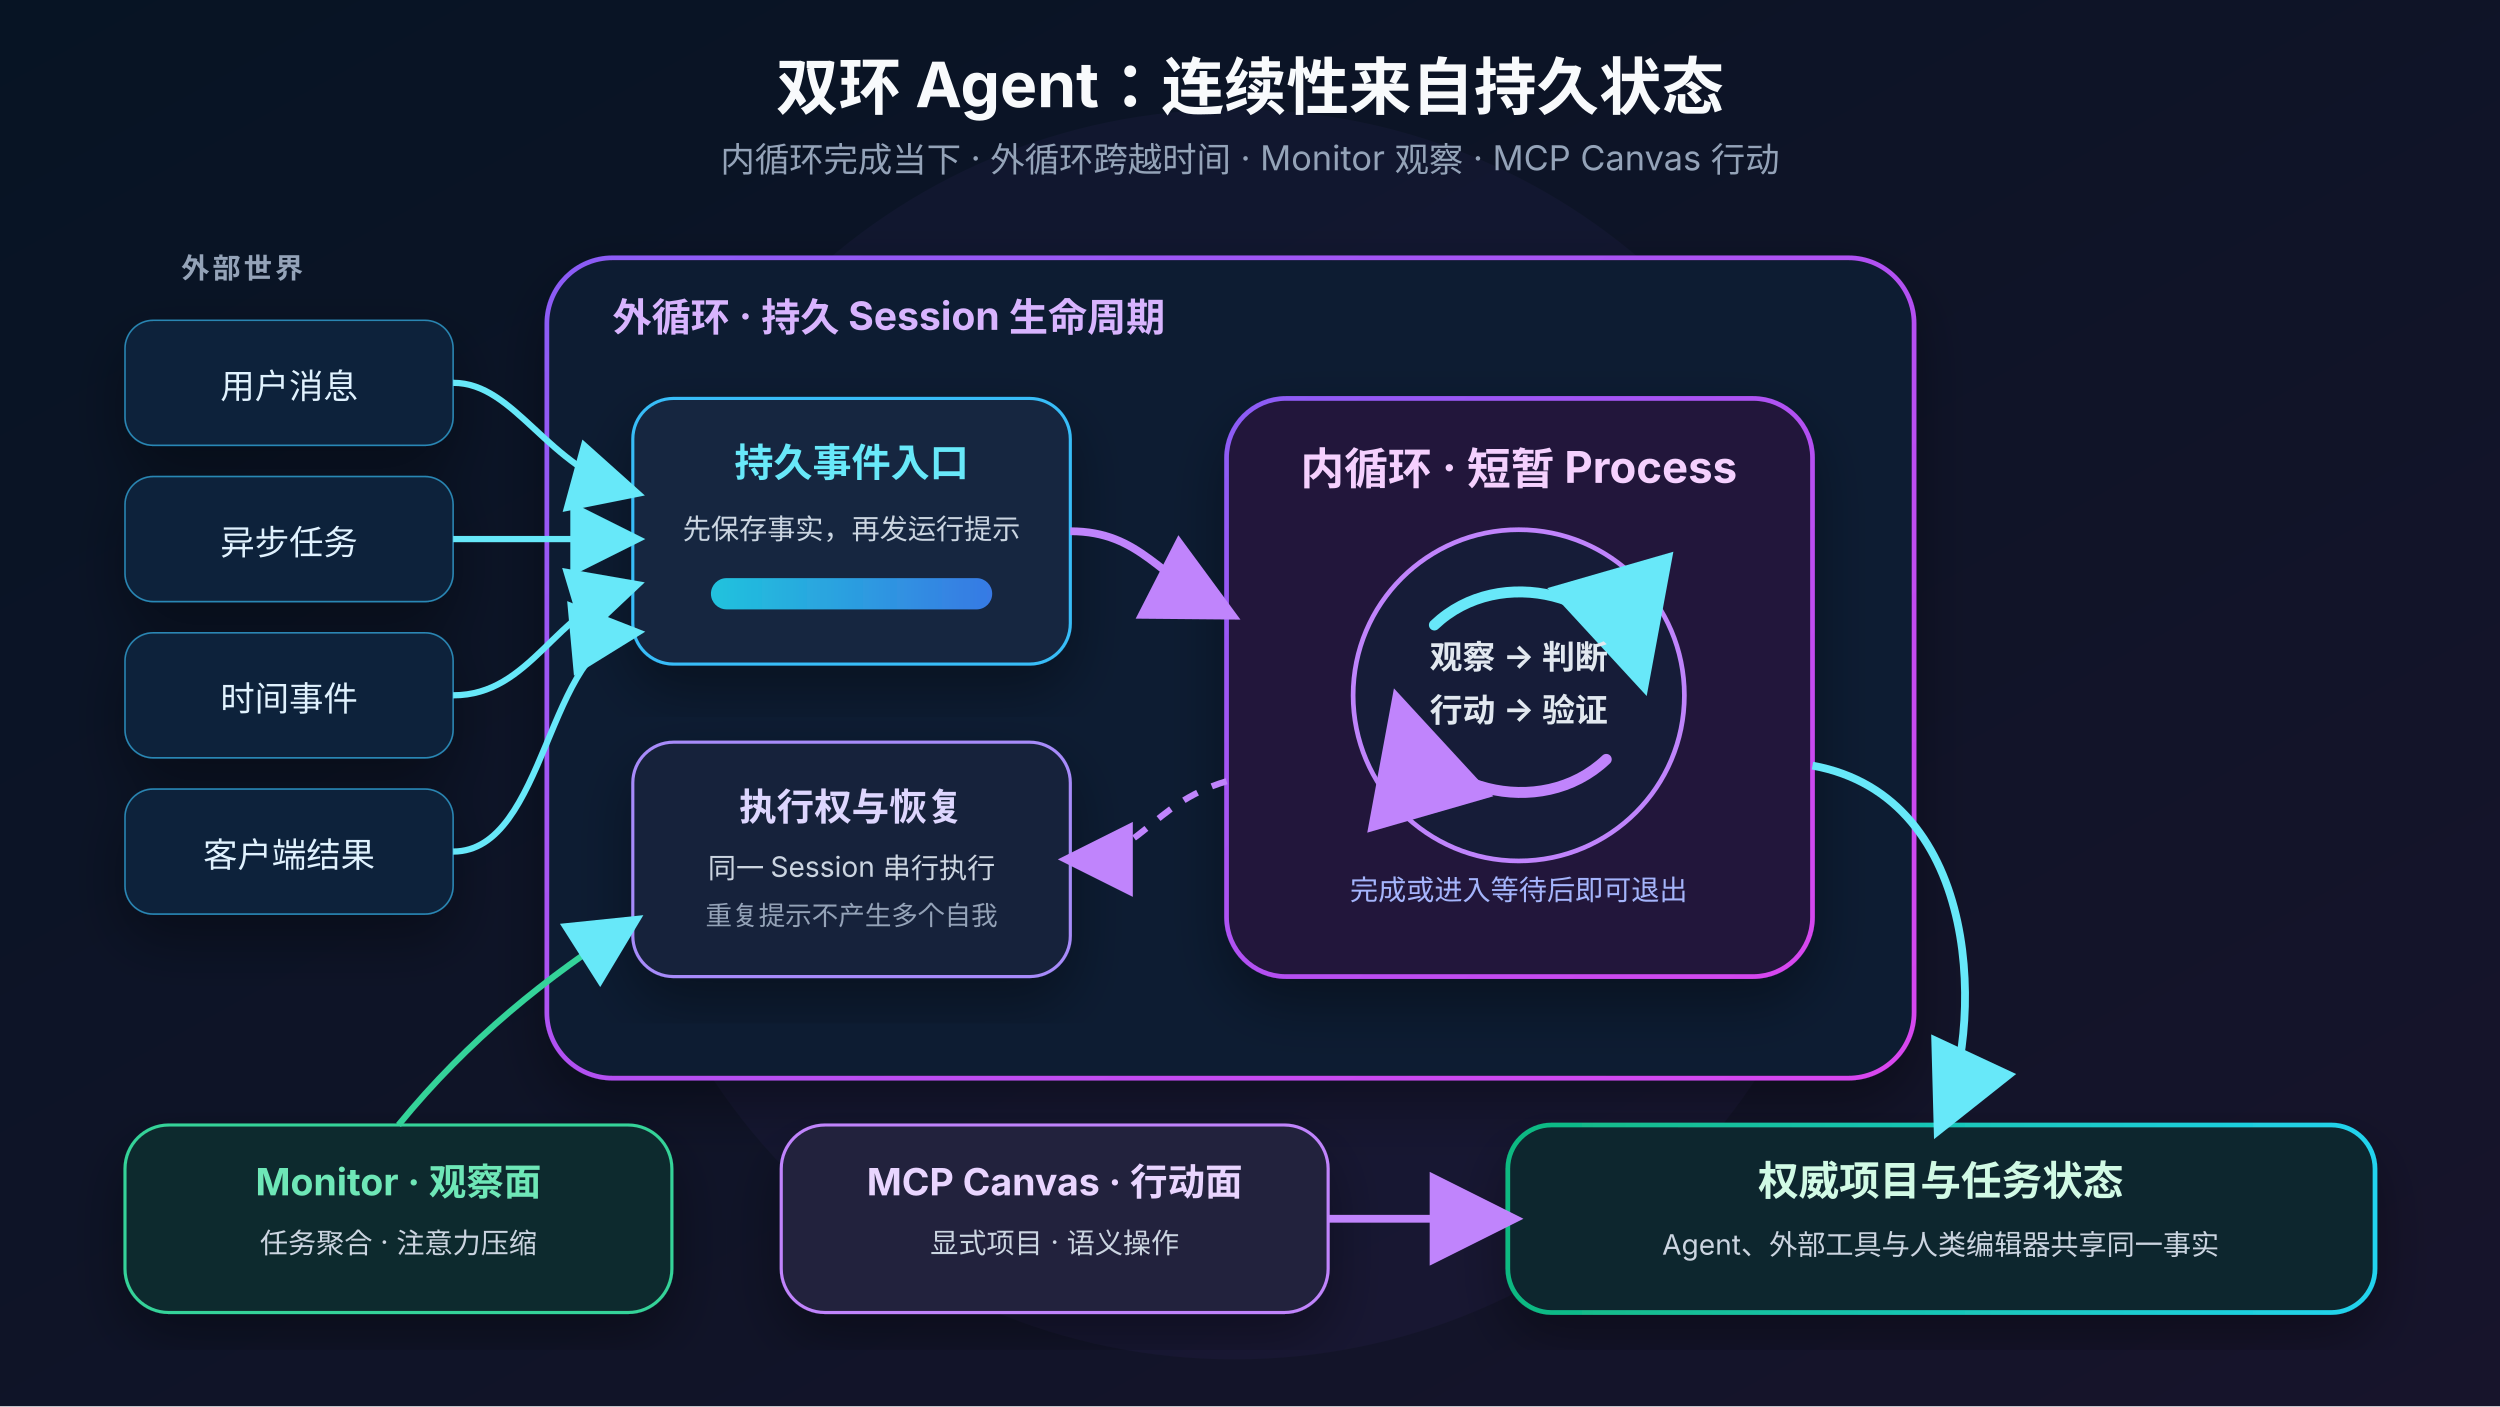
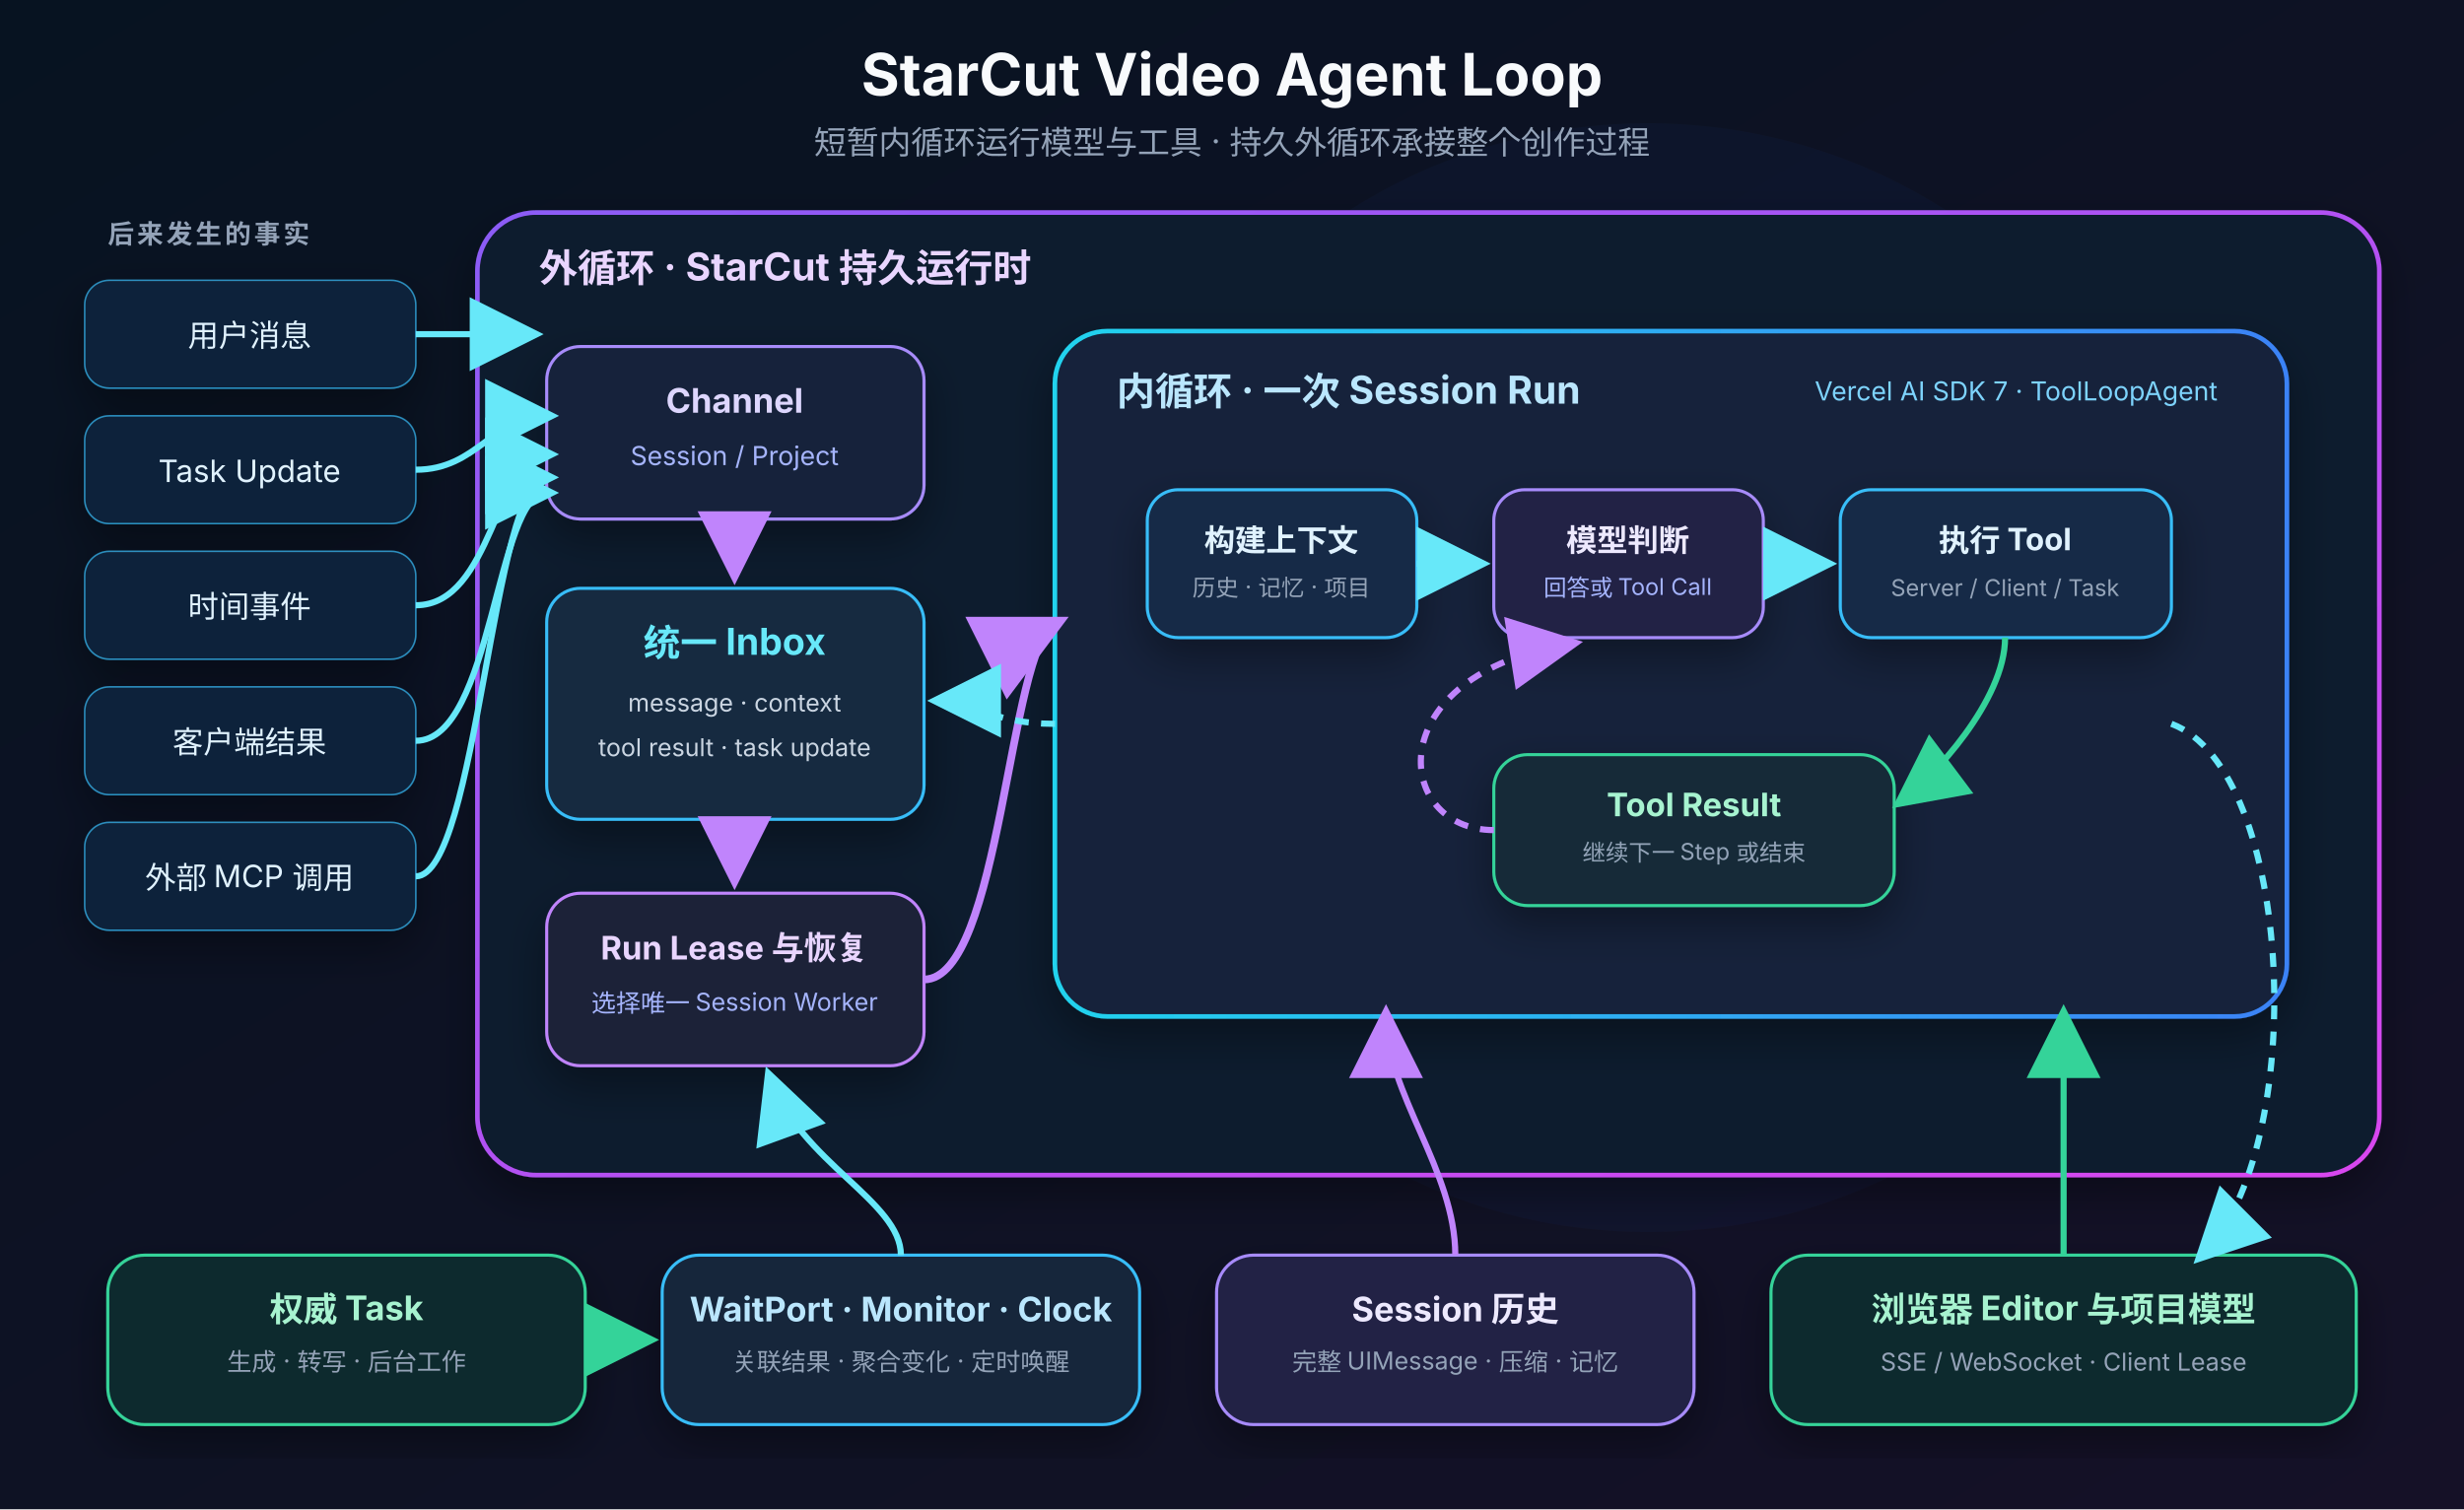
- <svg xmlns="http://www.w3.org/2000/svg" width="1600" height="900" viewBox="0 0 1600 900" role="img" aria-labelledby="title desc">
+ <svg xmlns="http://www.w3.org/2000/svg" width="1600" height="980" viewBox="0 0 1600 980" role="img" aria-labelledby="title desc">
  <defs>
    <linearGradient id="bg" x1="0" y1="0" x2="1" y2="1">
-       <stop offset="0" stop-color="#071424" />
-       <stop offset="1" stop-color="#17142b" />
+       <stop offset="0" stop-color="#071321" />
+       <stop offset="1" stop-color="#151127" />
    </linearGradient>
-     <linearGradient id="blue" x1="0" y1="0" x2="1" y2="0">
+     <linearGradient id="cyan" x1="0" y1="0" x2="1" y2="0">
      <stop offset="0" stop-color="#22d3ee" />
      <stop offset="1" stop-color="#3b82f6" />
    </linearGradient>
    <linearGradient id="violet" x1="0" y1="0" x2="1" y2="1">
      <stop offset="0" stop-color="#8b5cf6" />
      <stop offset="1" stop-color="#d946ef" />
    </linearGradient>
-     <linearGradient id="green" x1="0" y1="0" x2="1" y2="0">
-       <stop offset="0" stop-color="#10b981" />
-       <stop offset="1" stop-color="#22d3ee" />
-     </linearGradient>
    <filter id="shadow" x="-20%" y="-20%" width="140%" height="140%">
-       <feDropShadow dx="0" dy="16" stdDeviation="18" flood-color="#000" flood-opacity="0.35" />
+       <feDropShadow dx="0" dy="12" stdDeviation="14" flood-color="#000" flood-opacity="0.35" />
    </filter>
-     <marker id="arrowBlue" markerWidth="12" markerHeight="12" refX="10" refY="6" orient="auto">
+     <marker id="arrowCyan" markerWidth="12" markerHeight="12" refX="10" refY="6" orient="auto">
      <path d="M0 0L12 6L0 12Z" fill="#67e8f9" />
    </marker>
    <marker id="arrowViolet" markerWidth="12" markerHeight="12" refX="10" refY="6" orient="auto">
      <path d="M0 0L12 6L0 12Z" fill="#c084fc" />
    </marker>
+     <marker id="arrowGreen" markerWidth="12" markerHeight="12" refX="10" refY="6" orient="auto">
+       <path d="M0 0L12 6L0 12Z" fill="#34d399" />
+     </marker>
  </defs>
-   <rect width="1600" height="900" fill="url(#bg)" />
-   <circle cx="790" cy="470" r="400" fill="#8b5cf6" opacity="0.045" />
-   <text x="800" y="70" text-anchor="middle" fill="#f8fafc" font-size="40" font-weight="700" font-family="Inter, PingFang SC, sans-serif">双环 Agent：连续性来自持久状态</text>
-   <text x="800" y="110" text-anchor="middle" fill="#94a3b8" font-size="22" font-family="Inter, PingFang SC, sans-serif">内循环完成当下 · 外循环跨越时间 · Monitor 观察 · MCP Canvas 行动</text>
+   <rect width="1600" height="980" fill="url(#bg)" />
+   <circle cx="1070" cy="440" r="360" fill="#2563eb" opacity="0.04" />
+   <text x="800" y="62" text-anchor="middle" fill="#f8fafc" font-size="38" font-weight="700" font-family="Inter, PingFang SC, sans-serif">StarCut Video Agent Loop</text>
+   <text x="800" y="100" text-anchor="middle" fill="#94a3b8" font-size="21" font-family="Inter, PingFang SC, sans-serif">短暂内循环运行模型与工具 · 持久外循环承接整个创作过程</text>
  <g font-family="Inter, PingFang SC, sans-serif">
-     <text x="116" y="178" fill="#94a3b8" font-size="18" font-weight="700" letter-spacing="2">外部世界</text>
+     <text x="70" y="158" fill="#94a3b8" font-size="17" font-weight="700" letter-spacing="2">后来发生的事实</text>
    <g filter="url(#shadow)">
-       <rect x="80" y="205" width="210" height="80" rx="18" fill="#10233a" stroke="#38bdf8" stroke-opacity="0.65" />
-       <rect x="80" y="305" width="210" height="80" rx="18" fill="#10233a" stroke="#38bdf8" stroke-opacity="0.65" />
-       <rect x="80" y="405" width="210" height="80" rx="18" fill="#10233a" stroke="#38bdf8" stroke-opacity="0.65" />
-       <rect x="80" y="505" width="210" height="80" rx="18" fill="#10233a" stroke="#38bdf8" stroke-opacity="0.65" />
+       <rect x="55" y="182" width="215" height="70" rx="16" fill="#10243a" stroke="#38bdf8" stroke-opacity="0.7" />
+       <rect x="55" y="270" width="215" height="70" rx="16" fill="#10243a" stroke="#38bdf8" stroke-opacity="0.7" />
+       <rect x="55" y="358" width="215" height="70" rx="16" fill="#10243a" stroke="#38bdf8" stroke-opacity="0.7" />
+       <rect x="55" y="446" width="215" height="70" rx="16" fill="#10243a" stroke="#38bdf8" stroke-opacity="0.7" />
+       <rect x="55" y="534" width="215" height="70" rx="16" fill="#10243a" stroke="#38bdf8" stroke-opacity="0.7" />
    </g>
-     <text x="185" y="255" text-anchor="middle" fill="#e0f2fe" font-size="22">用户消息</text>
-     <text x="185" y="355" text-anchor="middle" fill="#e0f2fe" font-size="22">异步任务</text>
-     <text x="185" y="455" text-anchor="middle" fill="#e0f2fe" font-size="22">时间事件</text>
-     <text x="185" y="555" text-anchor="middle" fill="#e0f2fe" font-size="22">客户端结果</text>
+     <text x="162" y="225" text-anchor="middle" fill="#e0f2fe" font-size="20">用户消息</text>
+     <text x="162" y="313" text-anchor="middle" fill="#e0f2fe" font-size="20">Task Update</text>
+     <text x="162" y="401" text-anchor="middle" fill="#e0f2fe" font-size="20">时间事件</text>
+     <text x="162" y="489" text-anchor="middle" fill="#e0f2fe" font-size="20">客户端结果</text>
+     <text x="162" y="577" text-anchor="middle" fill="#e0f2fe" font-size="20">外部 MCP 调用</text>
  </g>
  <g filter="url(#shadow)">
-     <rect x="350" y="165" width="875" height="525" rx="42" fill="#111b31" stroke="url(#violet)" stroke-width="3" />
+     <rect x="310" y="138" width="1235" height="625" rx="38" fill="#111a2e" stroke="url(#violet)" stroke-width="3" />
  </g>
-   <text x="392" y="212" fill="#d8b4fe" font-size="25" font-weight="700" font-family="Inter, PingFang SC, sans-serif">外循环 · 持久 Session 生命周期</text>
+   <text x="350" y="183" fill="#e9d5ff" font-size="25" font-weight="700" font-family="Inter, PingFang SC, sans-serif">外循环 · StarCut 持久运行时</text>
  <g font-family="Inter, PingFang SC, sans-serif" filter="url(#shadow)">
-     <rect x="405" y="255" width="280" height="170" rx="26" fill="#152741" stroke="#38bdf8" stroke-width="2" />
-     <text x="545" y="305" text-anchor="middle" fill="#67e8f9" font-size="25" font-weight="700">持久事件入口</text>
-     <text x="545" y="345" text-anchor="middle" fill="#cbd5e1" font-size="18">先保存事实，再发运行提示</text>
-     <rect x="455" y="370" width="180" height="20" rx="10" fill="url(#blue)" opacity="0.9" />
+     <rect x="355" y="225" width="245" height="112" rx="22" fill="#18243b" stroke="#a78bfa" stroke-width="2" />
+     <text x="477" y="268" text-anchor="middle" fill="#ddd6fe" font-size="22" font-weight="700">Channel</text>
+     <text x="477" y="302" text-anchor="middle" fill="#a5b4fc" font-size="17">Session / Project</text>
+     <rect x="355" y="382" width="245" height="150" rx="22" fill="#122941" stroke="#38bdf8" stroke-width="2" />
+     <text x="477" y="426" text-anchor="middle" fill="#67e8f9" font-size="24" font-weight="700">统一 Inbox</text>
+     <text x="477" y="462" text-anchor="middle" fill="#cbd5e1" font-size="16">message · context</text>
+     <text x="477" y="491" text-anchor="middle" fill="#cbd5e1" font-size="16">tool result · task update</text>
+     <rect x="355" y="580" width="245" height="112" rx="22" fill="#1b2238" stroke="#c084fc" stroke-width="2" />
+     <text x="477" y="623" text-anchor="middle" fill="#e9d5ff" font-size="21" font-weight="700">Run Lease 与恢复</text>
+     <text x="477" y="657" text-anchor="middle" fill="#a5b4fc" font-size="16">选择唯一 Session Worker</text>
  </g>
+   <g filter="url(#shadow)">
+     <rect x="685" y="215" width="800" height="445" rx="34" fill="#13233b" stroke="url(#cyan)" stroke-width="3" />
+   </g>
+   <text x="725" y="263" fill="#bae6fd" font-size="25" font-weight="700" font-family="Inter, PingFang SC, sans-serif">内循环 · 一次 Session Run</text>
+   <text x="1440" y="260" text-anchor="end" fill="#7dd3fc" font-size="17" font-family="Inter, PingFang SC, sans-serif">Vercel AI SDK 7 · ToolLoopAgent</text>
  <g font-family="Inter, PingFang SC, sans-serif" filter="url(#shadow)">
-     <rect x="405" y="475" width="280" height="150" rx="26" fill="#18223b" stroke="#a78bfa" stroke-width="2" />
-     <text x="545" y="525" text-anchor="middle" fill="#ddd6fe" font-size="24" font-weight="700">执行权与恢复</text>
-     <text x="545" y="562" text-anchor="middle" fill="#cbd5e1" font-size="18">同一 Session 串行执行</text>
-     <text x="545" y="592" text-anchor="middle" fill="#94a3b8" font-size="17">重复提示不产生多个自我</text>
+     <rect x="745" y="318" width="175" height="96" rx="20" fill="#172b46" stroke="#38bdf8" stroke-width="2" />
+     <rect x="970" y="318" width="175" height="96" rx="20" fill="#202044" stroke="#a78bfa" stroke-width="2" />
+     <rect x="1195" y="318" width="215" height="96" rx="20" fill="#172b46" stroke="#38bdf8" stroke-width="2" />
+     <text x="832" y="358" text-anchor="middle" fill="#e0f2fe" font-size="20" font-weight="700">构建上下文</text>
+     <text x="832" y="387" text-anchor="middle" fill="#94a3b8" font-size="15">历史 · 记忆 · 项目</text>
+     <text x="1057" y="358" text-anchor="middle" fill="#ede9fe" font-size="20" font-weight="700">模型判断</text>
+     <text x="1057" y="387" text-anchor="middle" fill="#a5b4fc" font-size="15">回答或 Tool Call</text>
+     <text x="1302" y="358" text-anchor="middle" fill="#e0f2fe" font-size="20" font-weight="700">执行 Tool</text>
+     <text x="1302" y="387" text-anchor="middle" fill="#94a3b8" font-size="15">Server / Client / Task</text>
+     <rect x="970" y="490" width="260" height="98" rx="22" fill="#142c38" stroke="#34d399" stroke-width="2" />
+     <text x="1100" y="530" text-anchor="middle" fill="#a7f3d0" font-size="21" font-weight="700">Tool Result</text>
+     <text x="1100" y="559" text-anchor="middle" fill="#94a3b8" font-size="15">继续下一 Step 或结束</text>
  </g>
+   <path d="M920 366H960" fill="none" stroke="#67e8f9" stroke-width="4" marker-end="url(#arrowCyan)" />
+   <path d="M1145 366H1185" fill="none" stroke="#67e8f9" stroke-width="4" marker-end="url(#arrowCyan)" />
+   <path d="M1302 414C1302 455 1255 505 1235 520" fill="none" stroke="#34d399" stroke-width="4" marker-end="url(#arrowGreen)" />
+   <path d="M970 539C905 539 894 438 1020 418" fill="none" stroke="#c084fc" stroke-width="4" stroke-dasharray="9 8" marker-end="url(#arrowViolet)" />
+   <path d="M270 217H345" fill="none" stroke="#67e8f9" stroke-width="4" marker-end="url(#arrowCyan)" />
+   <path d="M270 305C310 305 320 270 355 270" fill="none" stroke="#67e8f9" stroke-width="4" marker-end="url(#arrowCyan)" />
+   <path d="M270 393C320 393 322 295 355 295" fill="none" stroke="#67e8f9" stroke-width="4" marker-end="url(#arrowCyan)" />
+   <path d="M270 481C320 481 322 320 355 320" fill="none" stroke="#67e8f9" stroke-width="4" marker-end="url(#arrowCyan)" />
+   <path d="M270 569C310 569 320 310 355 310" fill="none" stroke="#67e8f9" stroke-width="4" marker-end="url(#arrowCyan)" />
+   <path d="M477 337V372" fill="none" stroke="#c084fc" stroke-width="4" marker-end="url(#arrowViolet)" />
+   <path d="M477 532V570" fill="none" stroke="#c084fc" stroke-width="4" marker-end="url(#arrowViolet)" />
+   <path d="M600 636C650 636 655 420 685 405" fill="none" stroke="#c084fc" stroke-width="5" marker-end="url(#arrowViolet)" />
+   <path d="M685 470C642 470 633 455 610 455" fill="none" stroke="#67e8f9" stroke-width="4" stroke-dasharray="9 8" marker-end="url(#arrowCyan)" />
  <g font-family="Inter, PingFang SC, sans-serif" filter="url(#shadow)">
-     <rect x="785" y="255" width="375" height="370" rx="38" fill="#21193b" stroke="url(#violet)" stroke-width="3" />
-     <text x="972" y="310" text-anchor="middle" fill="#f5d0fe" font-size="28" font-weight="700">内循环 · 短暂 Process</text>
-     <circle cx="972" cy="445" r="106" fill="#141e37" stroke="#c084fc" stroke-width="3" />
-     <path d="M918 400 C960 360 1035 380 1050 432" fill="none" stroke="#67e8f9" stroke-width="7" stroke-linecap="round" marker-end="url(#arrowBlue)" />
-     <path d="M1028 486 C986 526 911 506 896 454" fill="none" stroke="#c084fc" stroke-width="7" stroke-linecap="round" marker-end="url(#arrowViolet)" />
-     <text x="972" y="428" text-anchor="middle" fill="#e2e8f0" font-size="21" font-weight="700">观察 → 判断</text>
-     <text x="972" y="462" text-anchor="middle" fill="#e2e8f0" font-size="21" font-weight="700">行动 → 验证</text>
-     <text x="972" y="576" text-anchor="middle" fill="#a5b4fc" font-size="18">完成或进入等待后即可退出</text>
+     <rect x="70" y="815" width="310" height="110" rx="24" fill="#102a2d" stroke="#34d399" stroke-width="2" />
+     <text x="225" y="858" text-anchor="middle" fill="#a7f3d0" font-size="22" font-weight="700">权威 Task</text>
+     <text x="225" y="890" text-anchor="middle" fill="#94a3b8" font-size="16">生成 · 转写 · 后台工作</text>
+     <rect x="430" y="815" width="310" height="110" rx="24" fill="#15263b" stroke="#38bdf8" stroke-width="2" />
+     <text x="585" y="858" text-anchor="middle" fill="#bae6fd" font-size="22" font-weight="700">WaitPort · Monitor · Clock</text>
+     <text x="585" y="890" text-anchor="middle" fill="#94a3b8" font-size="16">关联结果 · 聚合变化 · 定时唤醒</text>
+     <rect x="790" y="815" width="310" height="110" rx="24" fill="#202044" stroke="#a78bfa" stroke-width="2" />
+     <text x="945" y="858" text-anchor="middle" fill="#ede9fe" font-size="22" font-weight="700">Session 历史</text>
+     <text x="945" y="890" text-anchor="middle" fill="#94a3b8" font-size="16">完整 UIMessage · 压缩 · 记忆</text>
+     <rect x="1150" y="815" width="380" height="110" rx="24" fill="#102a2d" stroke="#34d399" stroke-width="2" />
+     <text x="1340" y="858" text-anchor="middle" fill="#a7f3d0" font-size="22" font-weight="700">浏览器 Editor 与项目模型</text>
+     <text x="1340" y="890" text-anchor="middle" fill="#94a3b8" font-size="16">SSE / WebSocket · Client Lease</text>
  </g>
-   <path d="M290 245 C330 245 350 300 405 315" fill="none" stroke="#67e8f9" stroke-width="4" marker-end="url(#arrowBlue)" />
-   <path d="M290 345 C340 345 355 345 405 345" fill="none" stroke="#67e8f9" stroke-width="4" marker-end="url(#arrowBlue)" />
-   <path d="M290 445 C340 445 355 390 405 375" fill="none" stroke="#67e8f9" stroke-width="4" marker-end="url(#arrowBlue)" />
-   <path d="M290 545 C350 545 350 410 405 405" fill="none" stroke="#67e8f9" stroke-width="4" marker-end="url(#arrowBlue)" />
-   <path d="M685 340 C730 340 742 370 785 392" fill="none" stroke="#c084fc" stroke-width="5" marker-end="url(#arrowViolet)" />
-   <path d="M785 500 C735 515 730 550 685 550" fill="none" stroke="#c084fc" stroke-width="4" stroke-dasharray="10 10" marker-end="url(#arrowViolet)" />
-   <g font-family="Inter, PingFang SC, sans-serif" filter="url(#shadow)">
-     <rect x="80" y="720" width="350" height="120" rx="28" fill="#102a2d" stroke="#34d399" stroke-width="2" />
-     <text x="255" y="765" text-anchor="middle" fill="#6ee7b7" font-size="24" font-weight="700">Monitor · 观察面</text>
-     <text x="255" y="802" text-anchor="middle" fill="#cbd5e1" font-size="18">任务聚合 · 注意力压缩</text>
-     <rect x="500" y="720" width="350" height="120" rx="28" fill="#23213d" stroke="#c084fc" stroke-width="2" />
-     <text x="675" y="765" text-anchor="middle" fill="#e9d5ff" font-size="24" font-weight="700">MCP Canvas · 行动面</text>
-     <text x="675" y="802" text-anchor="middle" fill="#cbd5e1" font-size="18">显式项目 · 语义操作</text>
-     <rect x="965" y="720" width="555" height="120" rx="28" fill="#10252d" stroke="url(#green)" stroke-width="3" />
-     <text x="1242" y="765" text-anchor="middle" fill="#d1fae5" font-size="26" font-weight="700">权威项目与任务状态</text>
-     <text x="1242" y="803" text-anchor="middle" fill="#cbd5e1" font-size="18">Agent、外部工具与人类编辑器共享同一事实</text>
-   </g>
-   <path d="M255 720 C300 665 350 625 405 590" fill="none" stroke="#34d399" stroke-width="4" marker-end="url(#arrowBlue)" />
-   <path d="M850 780 C900 780 915 780 965 780" fill="none" stroke="#c084fc" stroke-width="5" marker-end="url(#arrowViolet)" />
-   <path d="M1160 490 C1270 510 1270 660 1242 720" fill="none" stroke="#67e8f9" stroke-width="5" marker-end="url(#arrowBlue)" />
+   <path d="M380 870H420" fill="none" stroke="#34d399" stroke-width="4" marker-end="url(#arrowGreen)" />
+   <path d="M585 815C585 780 520 755 500 700" fill="none" stroke="#67e8f9" stroke-width="4" marker-end="url(#arrowCyan)" />
+   <path d="M945 815C945 760 900 710 900 660" fill="none" stroke="#c084fc" stroke-width="4" marker-end="url(#arrowViolet)" />
+   <path d="M1340 815C1340 760 1340 700 1340 660" fill="none" stroke="#34d399" stroke-width="4" marker-end="url(#arrowGreen)" />
+   <path d="M1410 470C1490 500 1500 745 1430 815" fill="none" stroke="#67e8f9" stroke-width="4" stroke-dasharray="9 8" marker-end="url(#arrowCyan)" />
</svg>
